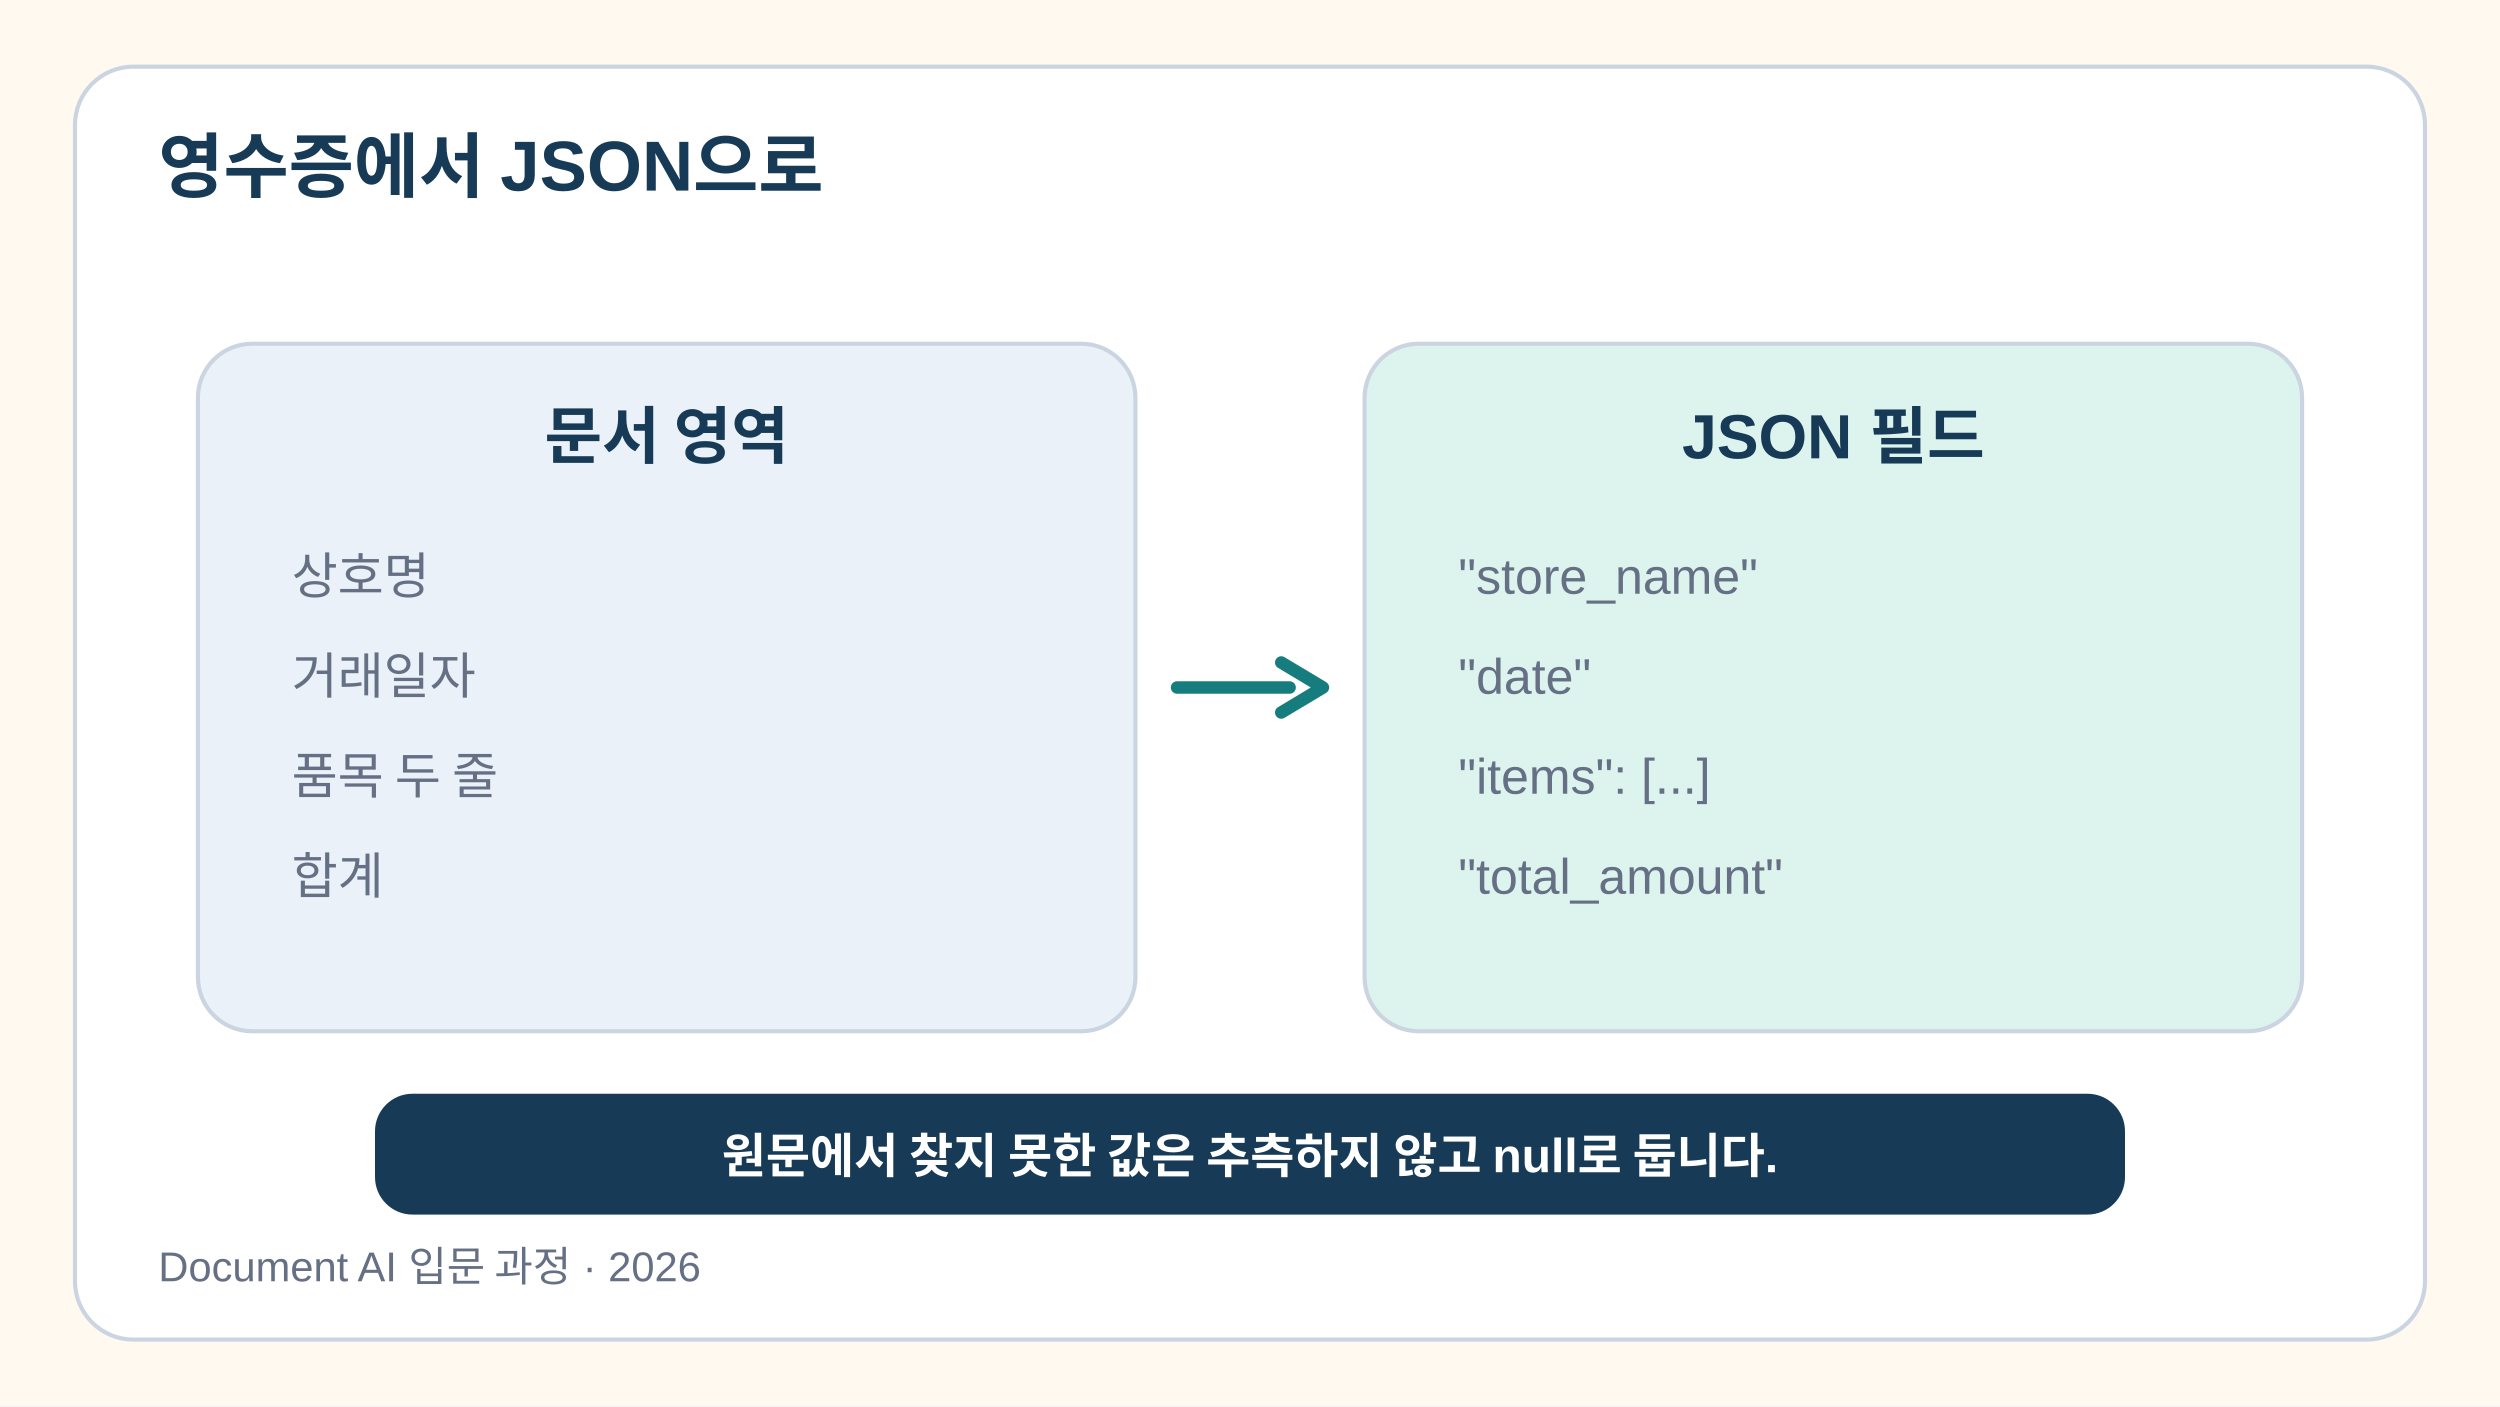
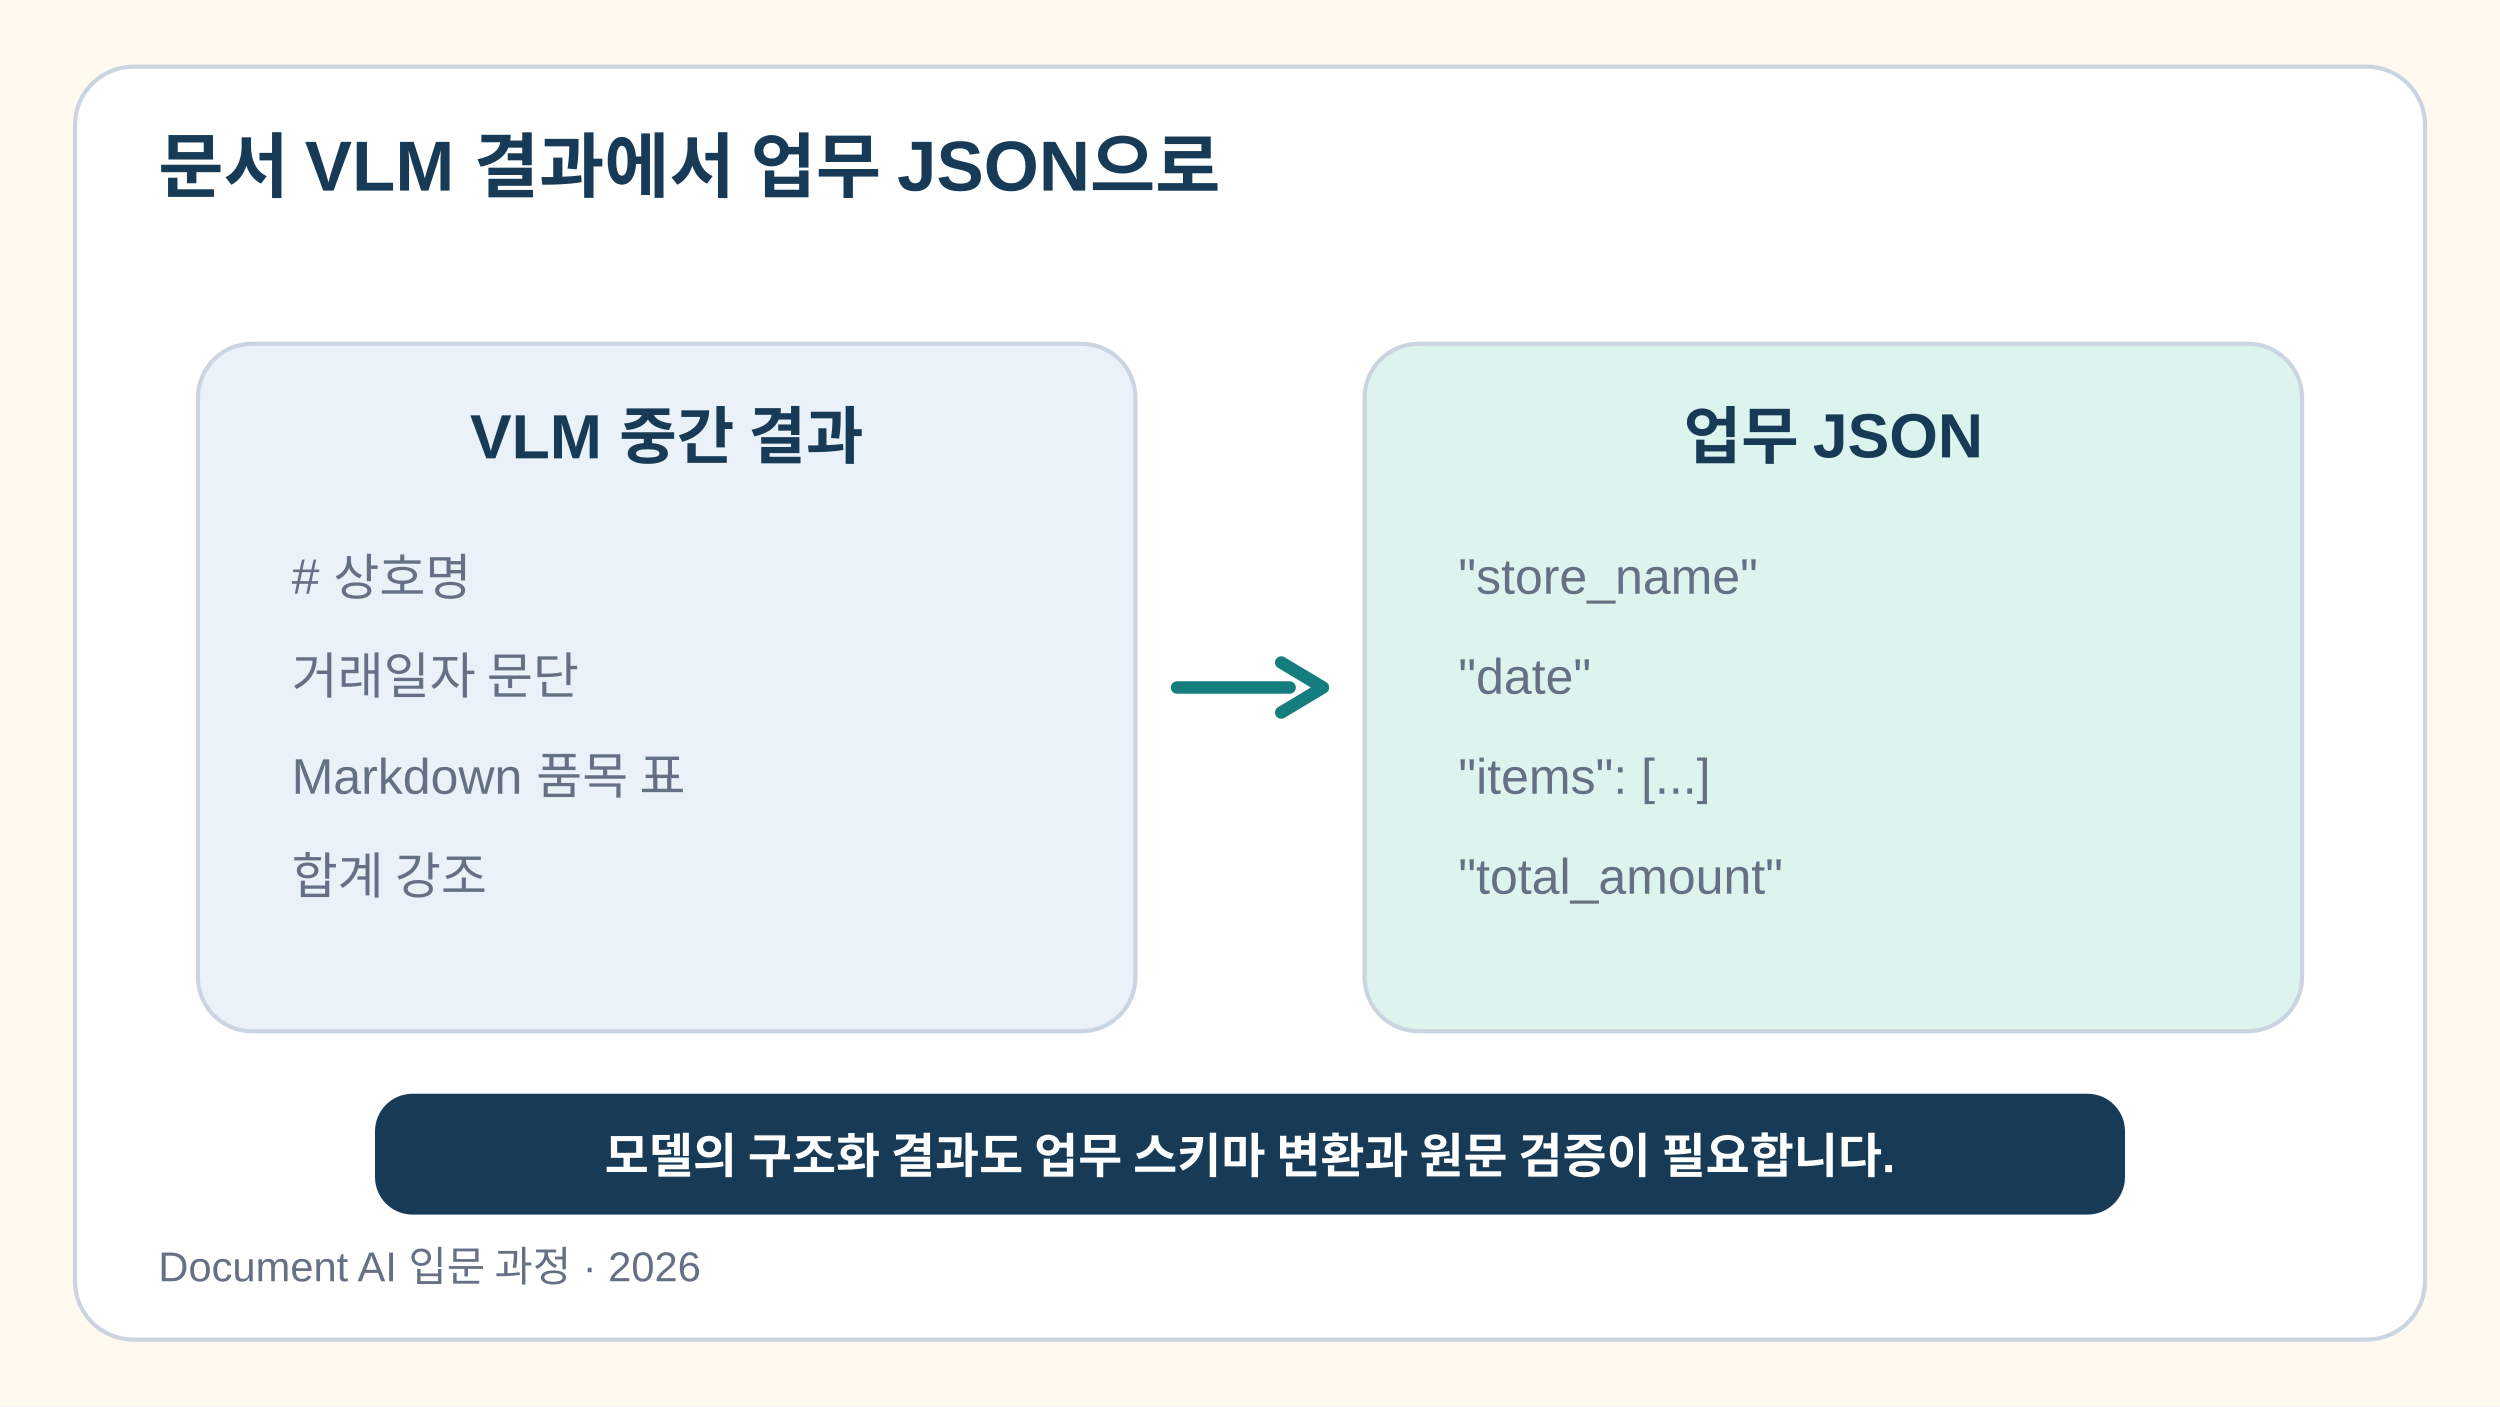
<svg xmlns="http://www.w3.org/2000/svg" width="1200" height="675" viewBox="0 0 1200 675" role="img" aria-labelledby="title desc">
  <rect width="1200" height="675" fill="#FFF9EF" />
  <rect x="36" y="32" width="1128" height="611" rx="28" fill="#FFFFFF" stroke="#CBD5E1" stroke-width="2" />
-   <text x="76" y="92" font-family="Arial, Apple SD Gothic Neo, Noto Sans KR, sans-serif" font-size="34" font-weight="700" fill="#173B57">영수증에서 JSON으로</text>
+   <text x="76" y="92" font-family="Arial, Apple SD Gothic Neo, Noto Sans KR, sans-serif" font-size="34" font-weight="700" fill="#173B57">문서 VLM 결과에서 업무 JSON으로</text>
  <g font-family="Arial, Apple SD Gothic Neo, Noto Sans KR, sans-serif">
    <rect x="95" y="165" width="450" height="330" rx="26" fill="#EAF1F8" stroke="#CBD5E1" stroke-width="2" />
    <rect x="655" y="165" width="450" height="330" rx="26" fill="#DDF3EE" stroke="#CBD5E1" stroke-width="2" />
    <text x="320" y="220" text-anchor="middle" font-size="30" font-weight="600" fill="#173B57">
-       <tspan x="320" dy="0">문서 영역</tspan>
+       <tspan x="320" dy="0">VLM 중간 결과</tspan>
    </text>
    <text x="880" y="220" text-anchor="middle" font-size="30" font-weight="600" fill="#173B57">
-       <tspan x="880" dy="0">JSON 필드</tspan>
+       <tspan x="880" dy="0">업무 JSON</tspan>
    </text>
    <text x="140" y="285" text-anchor="start" font-size="24" font-weight="400" fill="#667085">
-       <tspan x="140" dy="0">상호명</tspan>
-       <tspan x="140" dy="48">거래일자</tspan>
-       <tspan x="140" dy="48">품목 두 줄</tspan>
-       <tspan x="140" dy="48">합계</tspan>
+       <tspan x="140" dy="0"># 상호명</tspan>
+       <tspan x="140" dy="48">거래일자 문단</tspan>
+       <tspan x="140" dy="48">Markdown 품목 표</tspan>
+       <tspan x="140" dy="48">합계 강조</tspan>
    </text>
    <text x="700" y="285" text-anchor="start" font-size="24" font-weight="400" fill="#667085">
      <tspan x="700" dy="0">"store_name"</tspan>
      <tspan x="700" dy="48">"date"</tspan>
      <tspan x="700" dy="48">"items": [...]</tspan>
      <tspan x="700" dy="48">"total_amount"</tspan>
    </text>
    <line x1="565" y1="330" x2="619" y2="330" stroke="#167D7F" stroke-width="6" stroke-linecap="round" />
    <path d="M 615 318 L 635 330 L 615 342" fill="none" stroke="#167D7F" stroke-width="6" stroke-linecap="round" stroke-linejoin="round" />
    <rect x="180" y="525" width="840" height="58" rx="18" fill="#173B57" />
    <text x="600" y="563" text-anchor="middle" font-size="23" font-weight="600" fill="#FFFFFF">
-       <tspan x="600" dy="0">원문에서 찾지 못한 값은 추측하지 않고 null로 둡니다.</tspan>
+       <tspan x="600" dy="0">모델의 구조화 결과도 업무 스키마 변환과 원문 검증이 필요합니다.</tspan>
    </text>
  </g>
  <text x="76" y="615" font-family="Arial, Apple SD Gothic Neo, Noto Sans KR, sans-serif" font-size="20" fill="#667085">Document AI 입문 과정 · 2026</text>
</svg>
